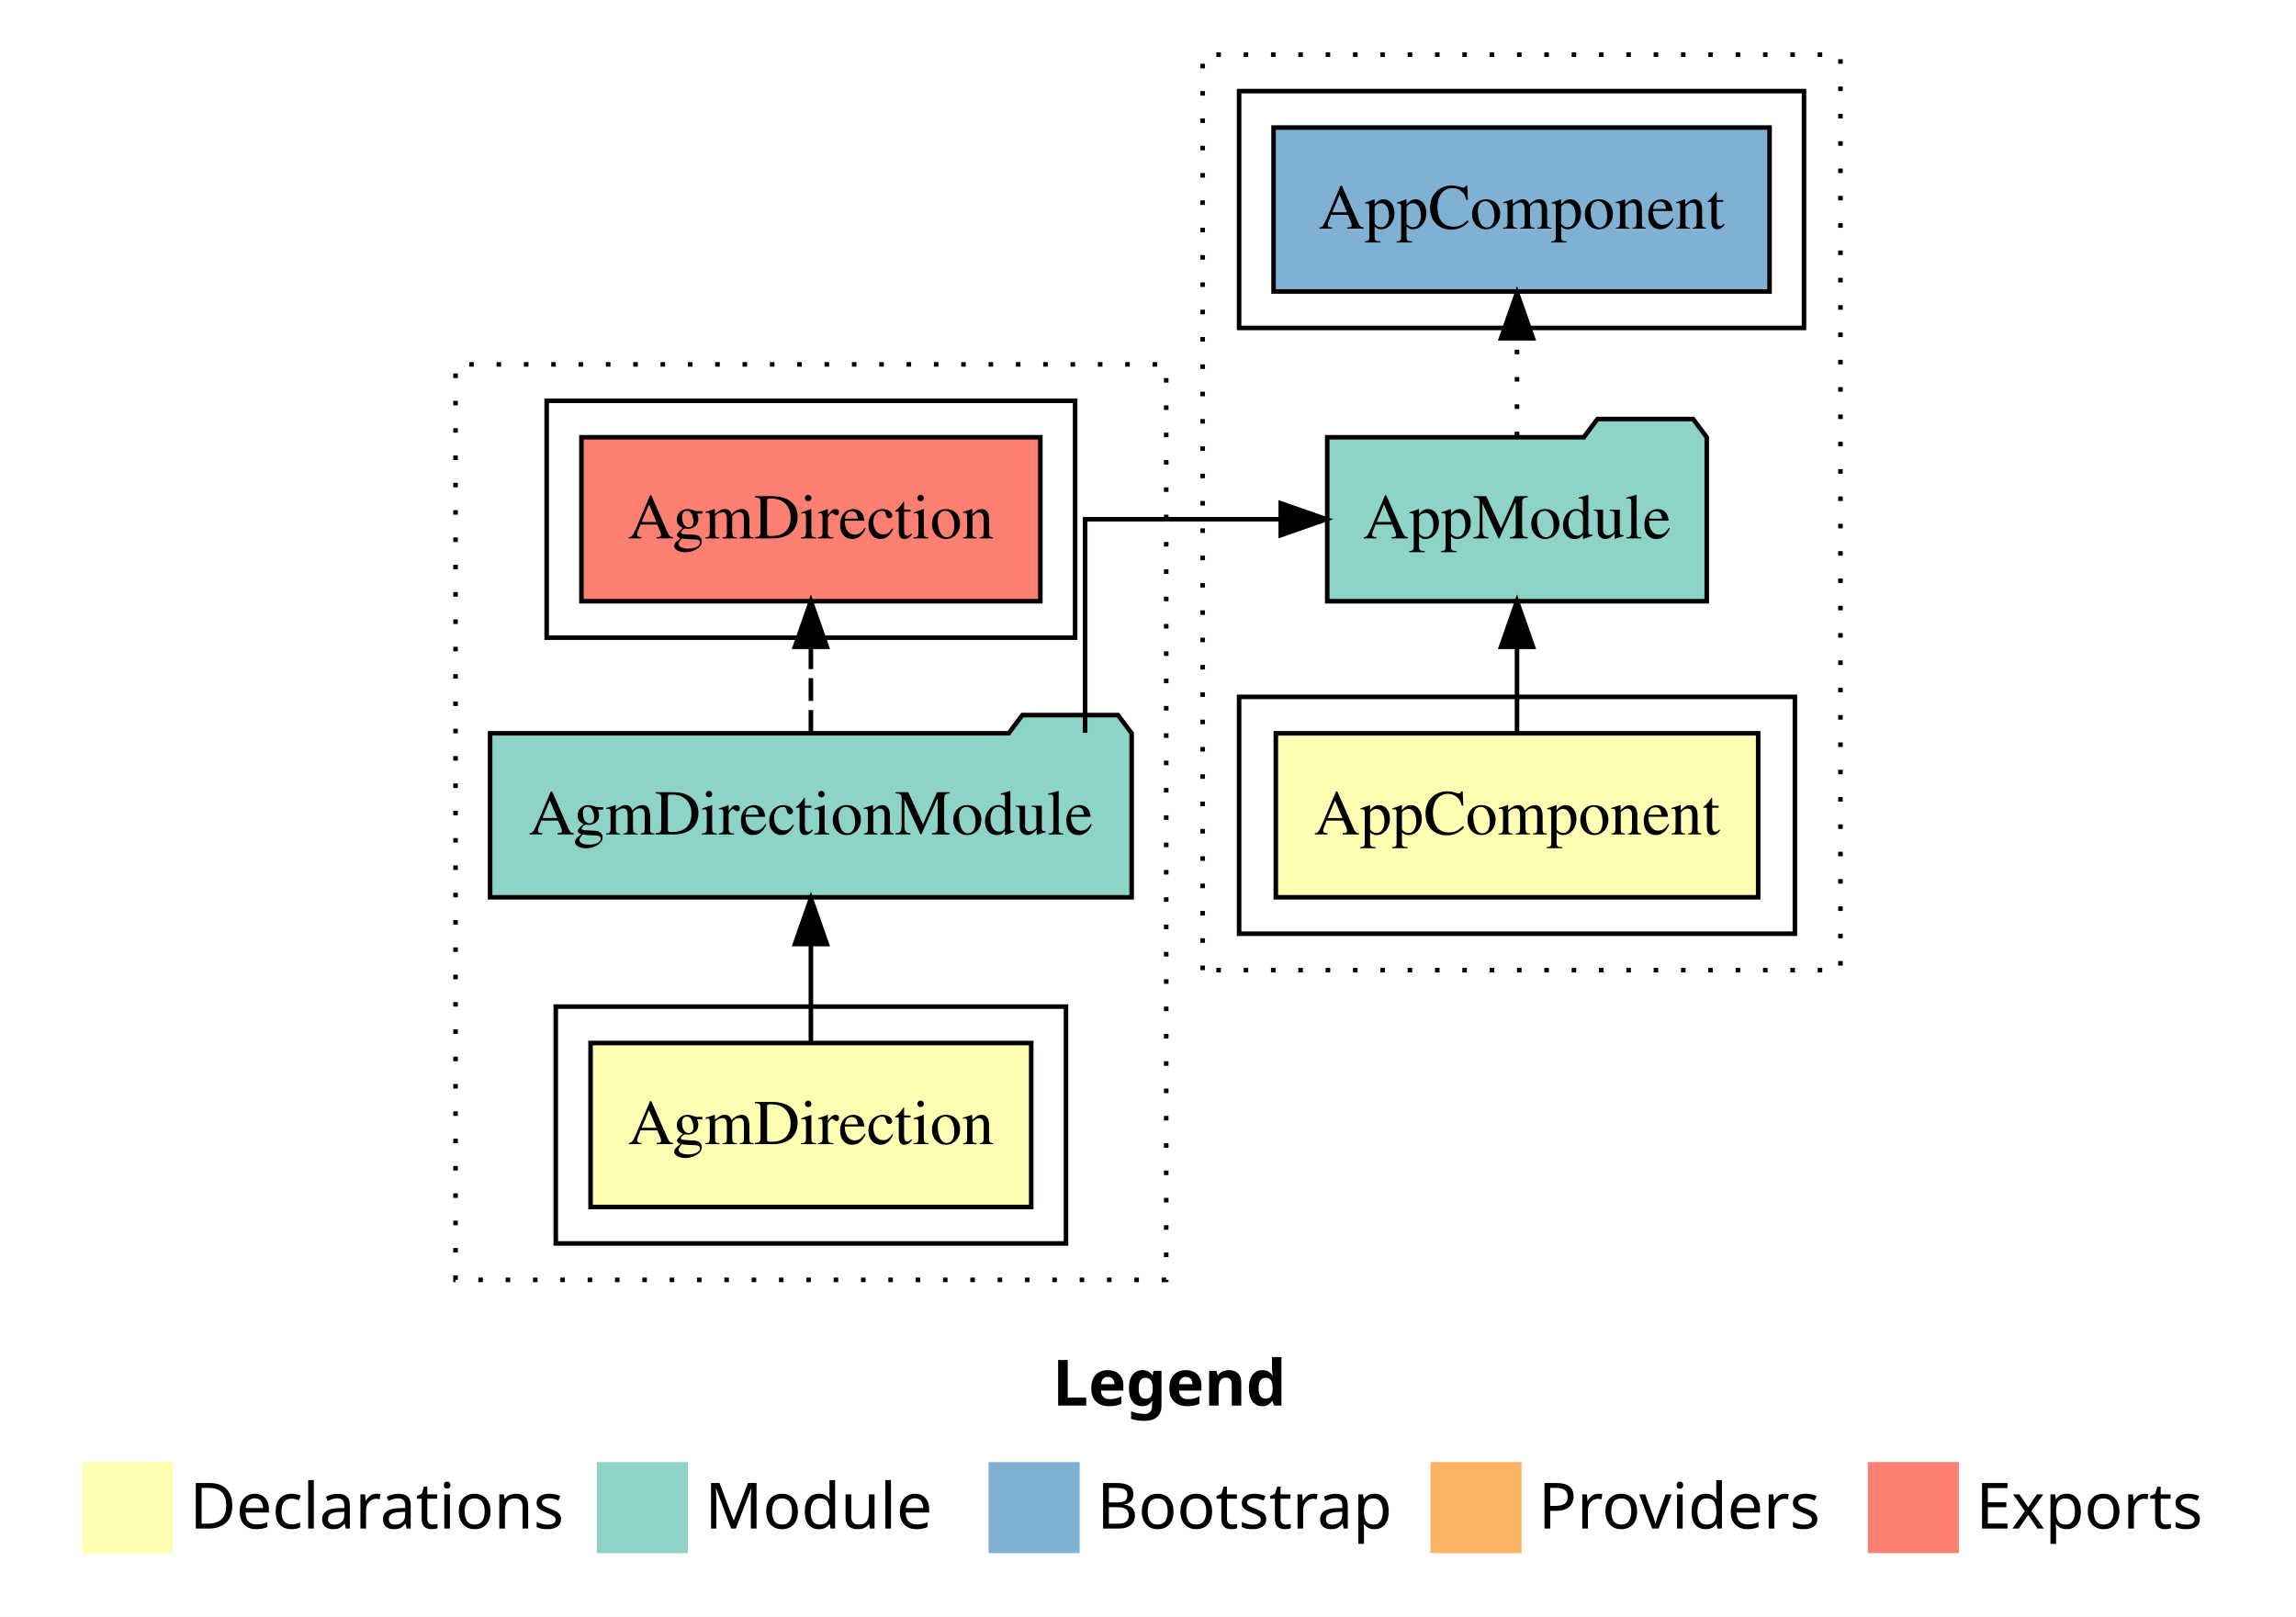
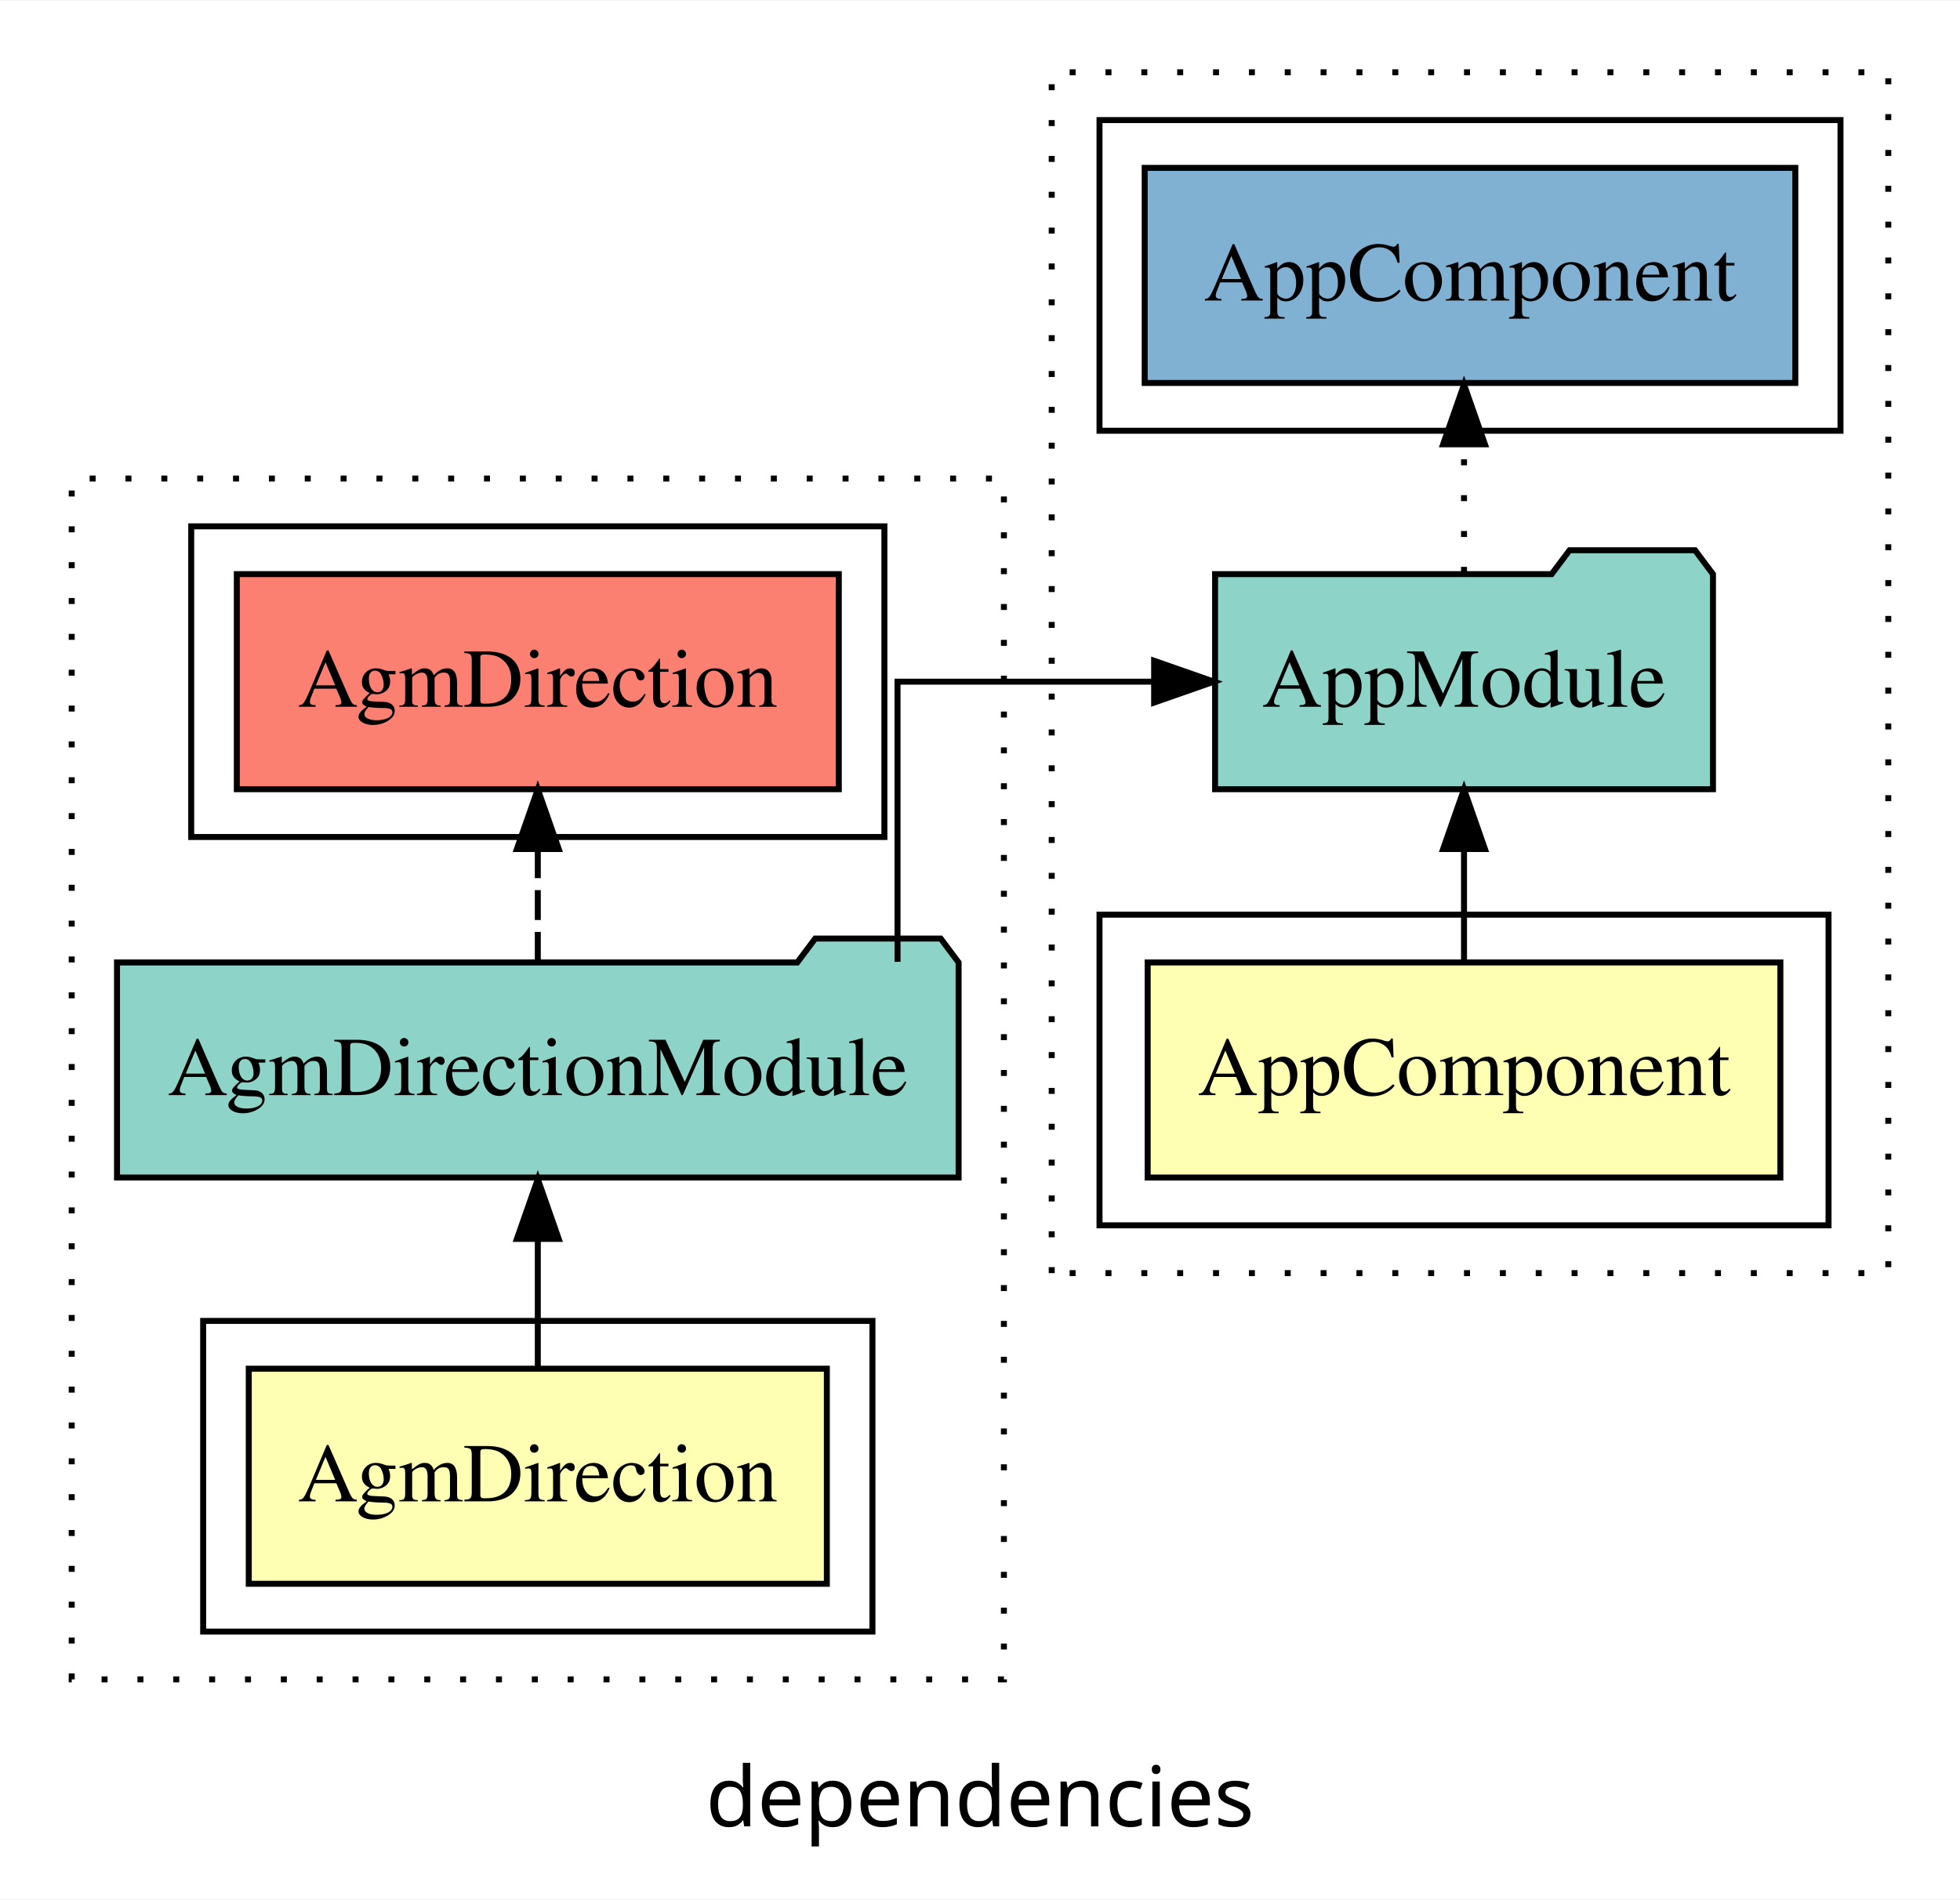
- <svg xmlns="http://www.w3.org/2000/svg" width="504pt" height="355pt" viewBox="0.00 0.00 504.00 355.00">
-   <g id="graph0" class="graph" transform="scale(1 1) rotate(0) translate(4 351)">
-     <polygon fill="#ffffff" stroke="transparent" points="-4,4 -4,-351 500,-351 500,4 -4,4" />
-     <text text-anchor="start" x="227.009" y="-42.4" font-family="sans-serif" font-weight="bold" font-size="14.00" fill="#000000">Legend</text>
-     <polygon fill="#ffffb3" stroke="transparent" points="14,-10 14,-30 34,-30 34,-10 14,-10" />
-     <text text-anchor="start" x="37.629" y="-15.4" font-family="sans-serif" font-size="14.00" fill="#000000">  Declarations</text>
-     <polygon fill="#8dd3c7" stroke="transparent" points="127,-10 127,-30 147,-30 147,-10 127,-10" />
-     <text text-anchor="start" x="150.725" y="-15.4" font-family="sans-serif" font-size="14.00" fill="#000000">  Module</text>
-     <polygon fill="#80b1d3" stroke="transparent" points="213,-10 213,-30 233,-30 233,-10 213,-10" />
-     <text text-anchor="start" x="236.781" y="-15.4" font-family="sans-serif" font-size="14.00" fill="#000000">  Bootstrap</text>
-     <polygon fill="#fdb462" stroke="transparent" points="310,-10 310,-30 330,-30 330,-10 310,-10" />
-     <text text-anchor="start" x="333.673" y="-15.4" font-family="sans-serif" font-size="14.00" fill="#000000">  Providers</text>
-     <polygon fill="#fb8072" stroke="transparent" points="406,-10 406,-30 426,-30 426,-10 406,-10" />
-     <text text-anchor="start" x="429.726" y="-15.4" font-family="sans-serif" font-size="14.00" fill="#000000">  Exports</text>
+ <svg xmlns="http://www.w3.org/2000/svg" width="328pt" height="318pt" viewBox="0.00 0.00 328.00 317.80">
+   <g id="graph0" class="graph" transform="scale(1 1) rotate(0) translate(4 313.8)">
+     <polygon fill="white" stroke="transparent" points="-4,4 -4,-313.8 324,-313.8 324,4 -4,4" />
+     <text text-anchor="middle" x="160" y="-8.2" font-family="sans-serif" font-size="14.00">dependencies</text>
    <g id="clust1" class="cluster">
-       <polygon fill="none" stroke="#000000" stroke-dasharray="1,5" points="96,-70 96,-271 252,-271 252,-70 96,-70" />
+       <polygon fill="none" stroke="black" stroke-dasharray="1,5" points="8,-32.8 8,-233.8 164,-233.8 164,-32.8 8,-32.8" />
    </g>
    <g id="clust2" class="cluster">
-       <polygon fill="none" stroke="#000000" points="118,-78 118,-130 230,-130 230,-78 118,-78" />
+       <polygon fill="none" stroke="black" points="30,-40.8 30,-92.8 142,-92.8 142,-40.8 30,-40.8" />
    </g>
    <g id="clust5" class="cluster">
-       <polygon fill="none" stroke="#000000" points="116,-211 116,-263 232,-263 232,-211 116,-211" />
+       <polygon fill="none" stroke="black" points="28,-173.8 28,-225.8 144,-225.8 144,-173.8 28,-173.8" />
    </g>
    <g id="clust8" class="cluster">
-       <polygon fill="none" stroke="#000000" stroke-dasharray="1,5" points="260,-138 260,-339 400,-339 400,-138 260,-138" />
+       <polygon fill="none" stroke="black" stroke-dasharray="1,5" points="172,-100.8 172,-301.8 312,-301.8 312,-100.8 172,-100.8" />
    </g>
    <g id="clust9" class="cluster">
-       <polygon fill="none" stroke="#000000" points="268,-146 268,-198 390,-198 390,-146 268,-146" />
+       <polygon fill="none" stroke="black" points="180,-108.8 180,-160.8 302,-160.8 302,-108.8 180,-108.8" />
    </g>
    <g id="clust13" class="cluster">
-       <polygon fill="none" stroke="#000000" points="268,-279 268,-331 392,-331 392,-279 268,-279" />
+       <polygon fill="none" stroke="black" points="180,-241.8 180,-293.8 304,-293.8 304,-241.8 180,-241.8" />
    </g>
    <g id="node1" class="node">
-       <polygon fill="#ffffb3" stroke="#000000" points="222.365,-122 125.635,-122 125.635,-86 222.365,-86 222.365,-122" />
-       <text text-anchor="middle" x="174" y="-99.8" font-family="Times,serif" font-size="14.00" fill="#000000">AgmDirection</text>
+       <polygon fill="#ffffb3" stroke="black" points="134.37,-84.8 37.63,-84.8 37.63,-48.8 134.37,-48.8 134.37,-84.8" />
+       <text text-anchor="middle" x="86" y="-62.6" font-family="Times,serif" font-size="14.00">AgmDirection</text>
    </g>
    <g id="node2" class="node">
-       <polygon fill="#8dd3c7" stroke="#000000" points="244.416,-190 241.416,-194 220.416,-194 217.416,-190 103.584,-190 103.584,-154 244.416,-154 244.416,-190" />
-       <text text-anchor="middle" x="174" y="-167.8" font-family="Times,serif" font-size="14.00" fill="#000000">AgmDirectionModule</text>
+       <polygon fill="#8dd3c7" stroke="black" points="156.42,-152.8 153.42,-156.8 132.42,-156.8 129.42,-152.8 15.58,-152.8 15.58,-116.8 156.42,-116.8 156.42,-152.8" />
+       <text text-anchor="middle" x="86" y="-130.6" font-family="Times,serif" font-size="14.00">AgmDirectionModule</text>
    </g>
    <g id="edge1" class="edge">
-       <path fill="none" stroke="#000000" d="M174,-122.223C174,-122.223 174,-143.727 174,-143.727" />
-       <polygon fill="#000000" stroke="#000000" points="170.5,-143.727 174,-153.727 177.5,-143.727 170.5,-143.727" />
+       <path fill="none" stroke="black" d="M86,-85.02C86,-85.02 86,-106.53 86,-106.53" />
+       <polygon fill="black" stroke="black" points="82.5,-106.53 86,-116.53 89.5,-106.53 82.5,-106.53" />
    </g>
    <g id="node3" class="node">
-       <polygon fill="#fb8072" stroke="#000000" points="224.366,-255 123.634,-255 123.634,-219 224.366,-219 224.366,-255" />
-       <text text-anchor="middle" x="174" y="-232.8" font-family="Times,serif" font-size="14.00" fill="#000000">AgmDirection </text>
+       <polygon fill="#fb8072" stroke="black" points="136.37,-217.8 35.63,-217.8 35.63,-181.8 136.37,-181.8 136.37,-217.8" />
+       <text text-anchor="middle" x="86" y="-195.6" font-family="Times,serif" font-size="14.00">AgmDirection </text>
    </g>
    <g id="edge2" class="edge">
-       <path fill="none" stroke="#000000" stroke-dasharray="5,2" d="M174,-190.106C174,-190.106 174,-208.991 174,-208.991" />
-       <polygon fill="#000000" stroke="#000000" points="170.5,-208.991 174,-218.991 177.5,-208.991 170.5,-208.991" />
+       <path fill="none" stroke="black" stroke-dasharray="5,2" d="M86,-152.91C86,-152.91 86,-171.79 86,-171.79" />
+       <polygon fill="black" stroke="black" points="82.5,-171.79 86,-181.79 89.5,-171.79 82.5,-171.79" />
    </g>
    <g id="node5" class="node">
-       <polygon fill="#8dd3c7" stroke="#000000" points="370.657,-255 367.657,-259 346.657,-259 343.657,-255 287.343,-255 287.343,-219 370.657,-219 370.657,-255" />
-       <text text-anchor="middle" x="329" y="-232.8" font-family="Times,serif" font-size="14.00" fill="#000000">AppModule</text>
+       <polygon fill="#8dd3c7" stroke="black" points="282.66,-217.8 279.66,-221.8 258.66,-221.8 255.66,-217.8 199.34,-217.8 199.34,-181.8 282.66,-181.8 282.66,-217.8" />
+       <text text-anchor="middle" x="241" y="-195.6" font-family="Times,serif" font-size="14.00">AppModule</text>
    </g>
    <g id="edge4" class="edge">
-       <path fill="none" stroke="#000000" d="M234.195,-190.106C234.195,-209.339 234.195,-237 234.195,-237 234.195,-237 277.141,-237 277.141,-237" />
-       <polygon fill="#000000" stroke="#000000" points="277.141,-240.5 287.141,-237 277.141,-233.5 277.141,-240.5" />
+       <path fill="none" stroke="black" d="M146.2,-152.91C146.2,-172.14 146.2,-199.8 146.2,-199.8 146.2,-199.8 189.14,-199.8 189.14,-199.8" />
+       <polygon fill="black" stroke="black" points="189.14,-203.3 199.14,-199.8 189.14,-196.3 189.14,-203.3" />
    </g>
    <g id="node4" class="node">
-       <polygon fill="#ffffb3" stroke="#000000" points="381.94,-190 276.06,-190 276.06,-154 381.94,-154 381.94,-190" />
-       <text text-anchor="middle" x="329" y="-167.8" font-family="Times,serif" font-size="14.00" fill="#000000">AppComponent</text>
+       <polygon fill="#ffffb3" stroke="black" points="293.94,-152.8 188.06,-152.8 188.06,-116.8 293.94,-116.8 293.94,-152.8" />
+       <text text-anchor="middle" x="241" y="-130.6" font-family="Times,serif" font-size="14.00">AppComponent</text>
    </g>
    <g id="edge3" class="edge">
-       <path fill="none" stroke="#000000" d="M329,-190.106C329,-190.106 329,-208.991 329,-208.991" />
-       <polygon fill="#000000" stroke="#000000" points="325.5,-208.991 329,-218.991 332.5,-208.991 325.5,-208.991" />
+       <path fill="none" stroke="black" d="M241,-152.91C241,-152.91 241,-171.79 241,-171.79" />
+       <polygon fill="black" stroke="black" points="237.5,-171.79 241,-181.79 244.5,-171.79 237.5,-171.79" />
    </g>
    <g id="node6" class="node">
-       <polygon fill="#80b1d3" stroke="#000000" points="384.439,-323 275.561,-323 275.561,-287 384.439,-287 384.439,-323" />
-       <text text-anchor="middle" x="330" y="-300.8" font-family="Times,serif" font-size="14.00" fill="#000000">AppComponent </text>
+       <polygon fill="#80b1d3" stroke="black" points="296.44,-285.8 187.56,-285.8 187.56,-249.8 296.44,-249.8 296.44,-285.8" />
+       <text text-anchor="middle" x="242" y="-263.6" font-family="Times,serif" font-size="14.00">AppComponent </text>
    </g>
    <g id="edge5" class="edge">
-       <path fill="none" stroke="#000000" stroke-dasharray="1,5" d="M329,-255.223C329,-255.223 329,-276.727 329,-276.727" />
-       <polygon fill="#000000" stroke="#000000" points="325.5,-276.727 329,-286.727 332.5,-276.727 325.5,-276.727" />
+       <path fill="none" stroke="black" stroke-dasharray="1,5" d="M241,-218.02C241,-218.02 241,-239.53 241,-239.53" />
+       <polygon fill="black" stroke="black" points="237.5,-239.53 241,-249.53 244.5,-239.53 237.5,-239.53" />
    </g>
  </g>
</svg>
